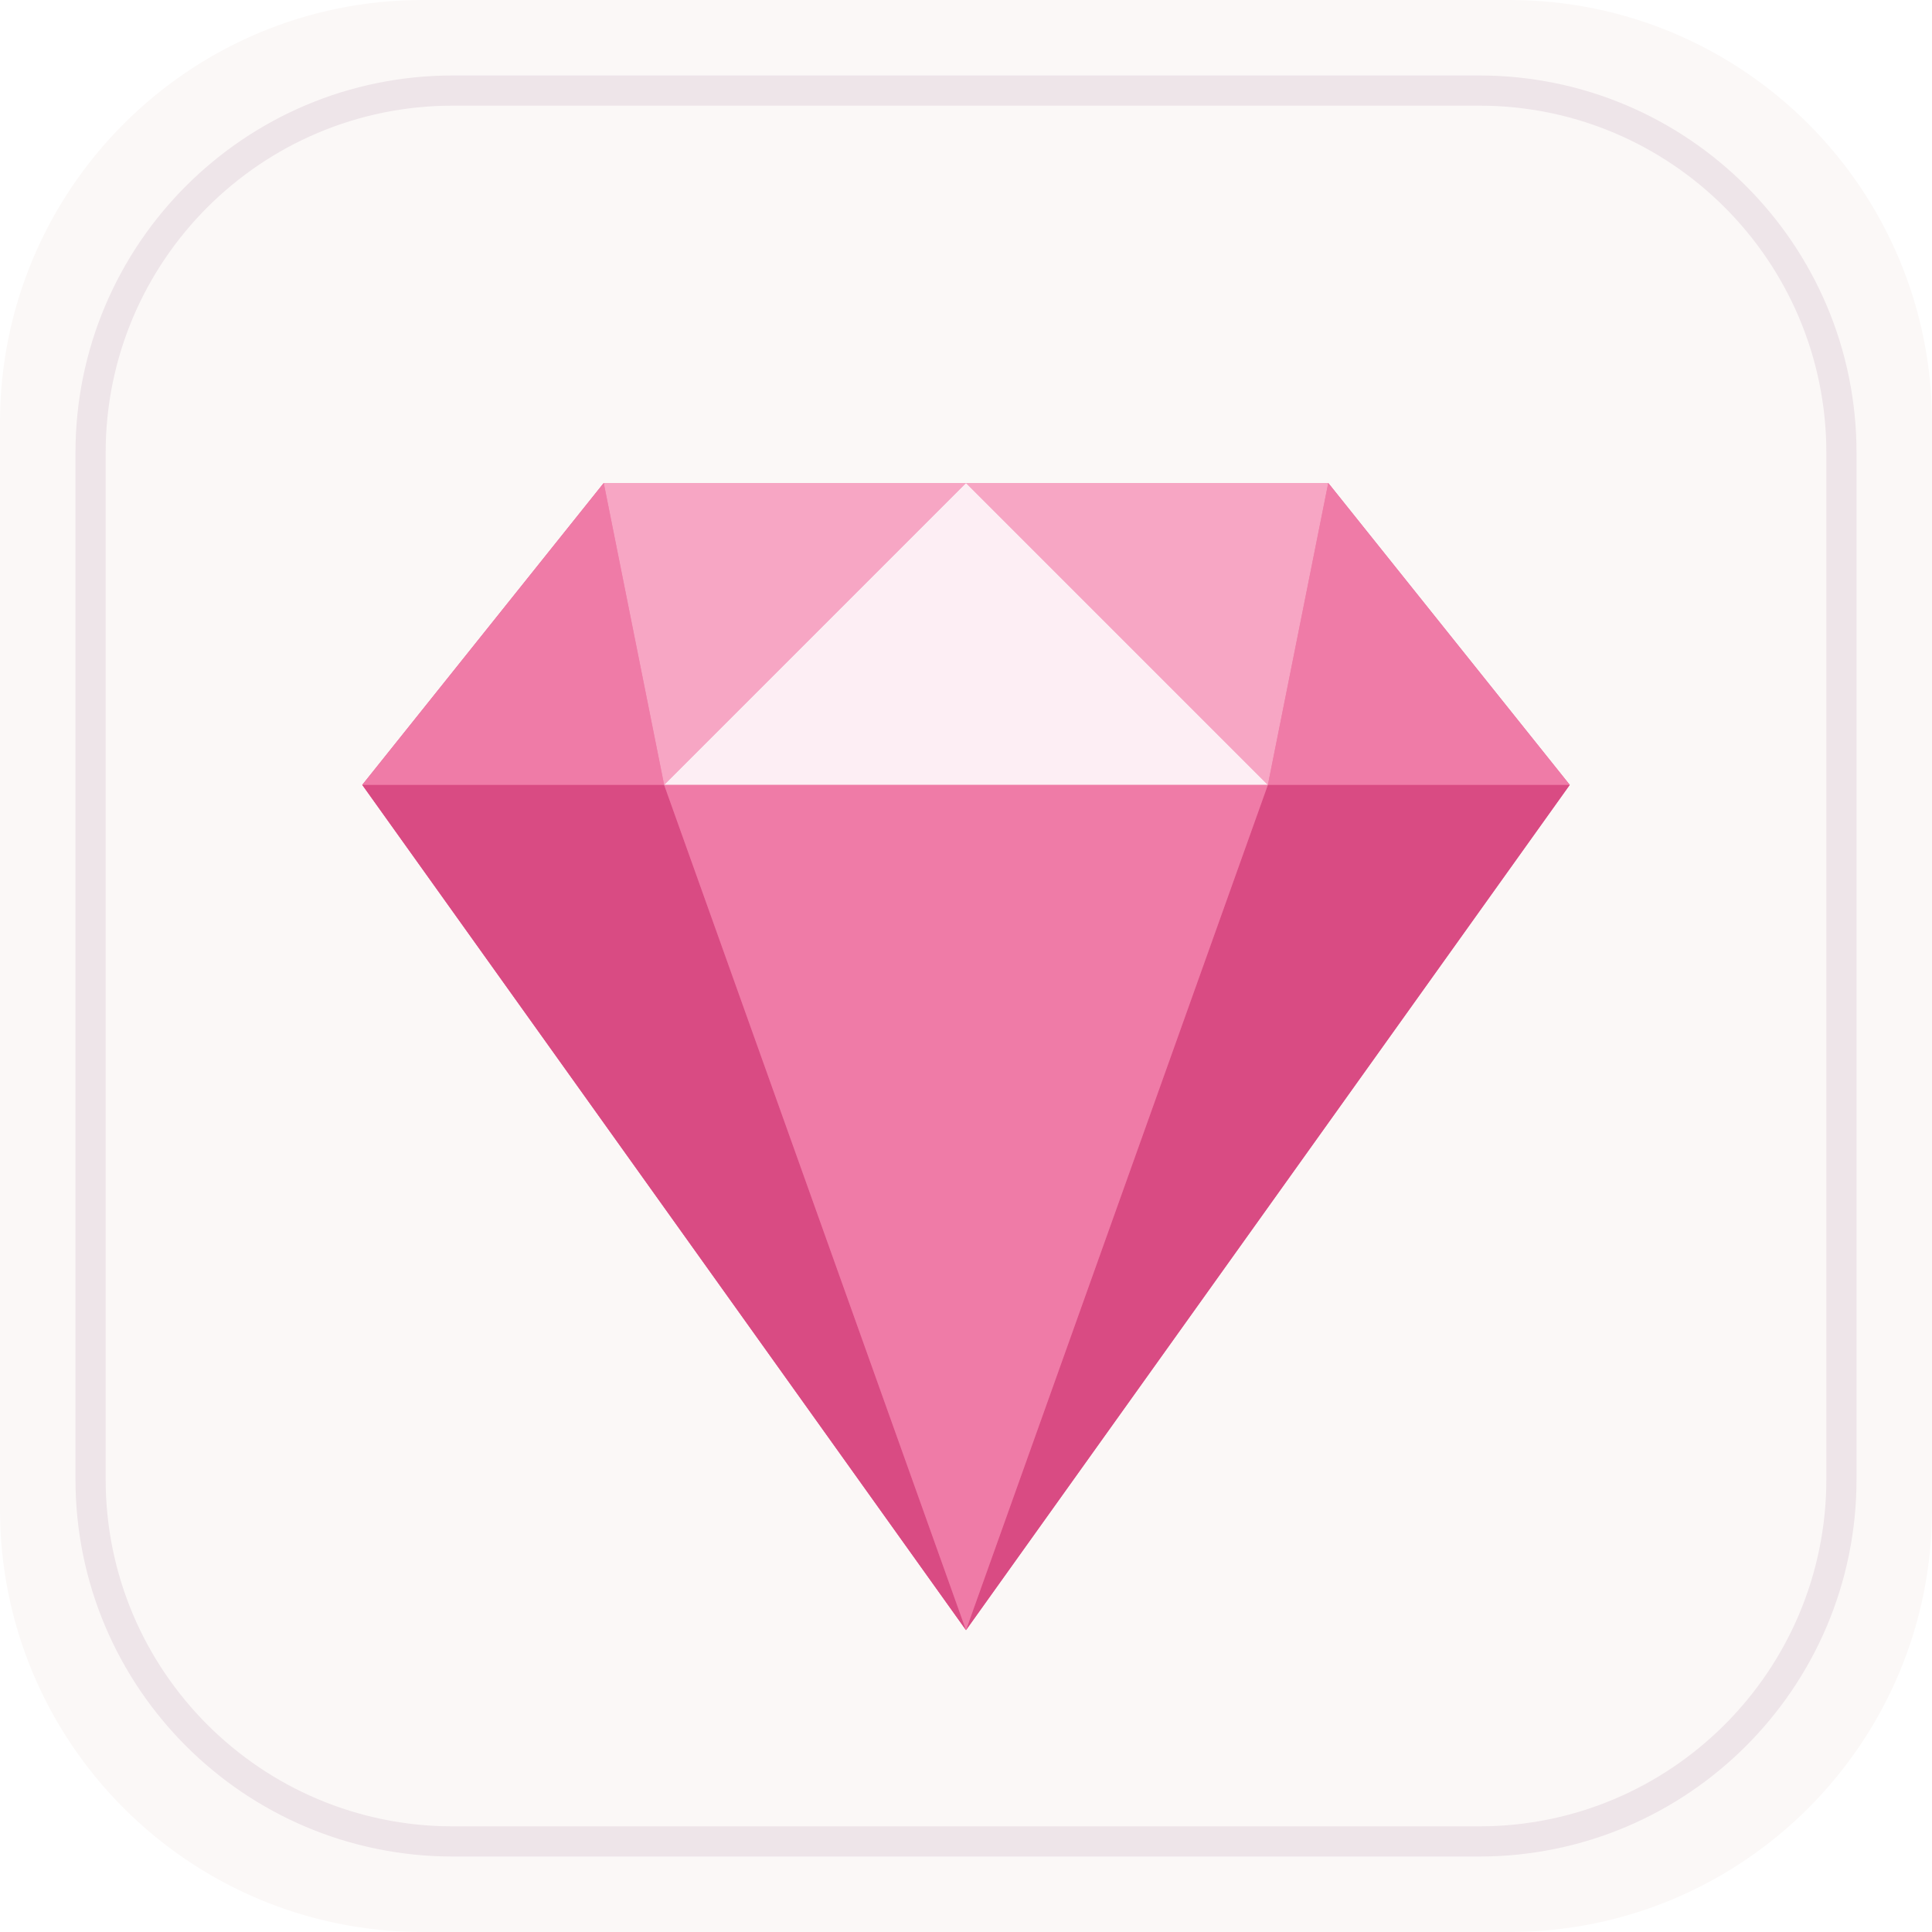
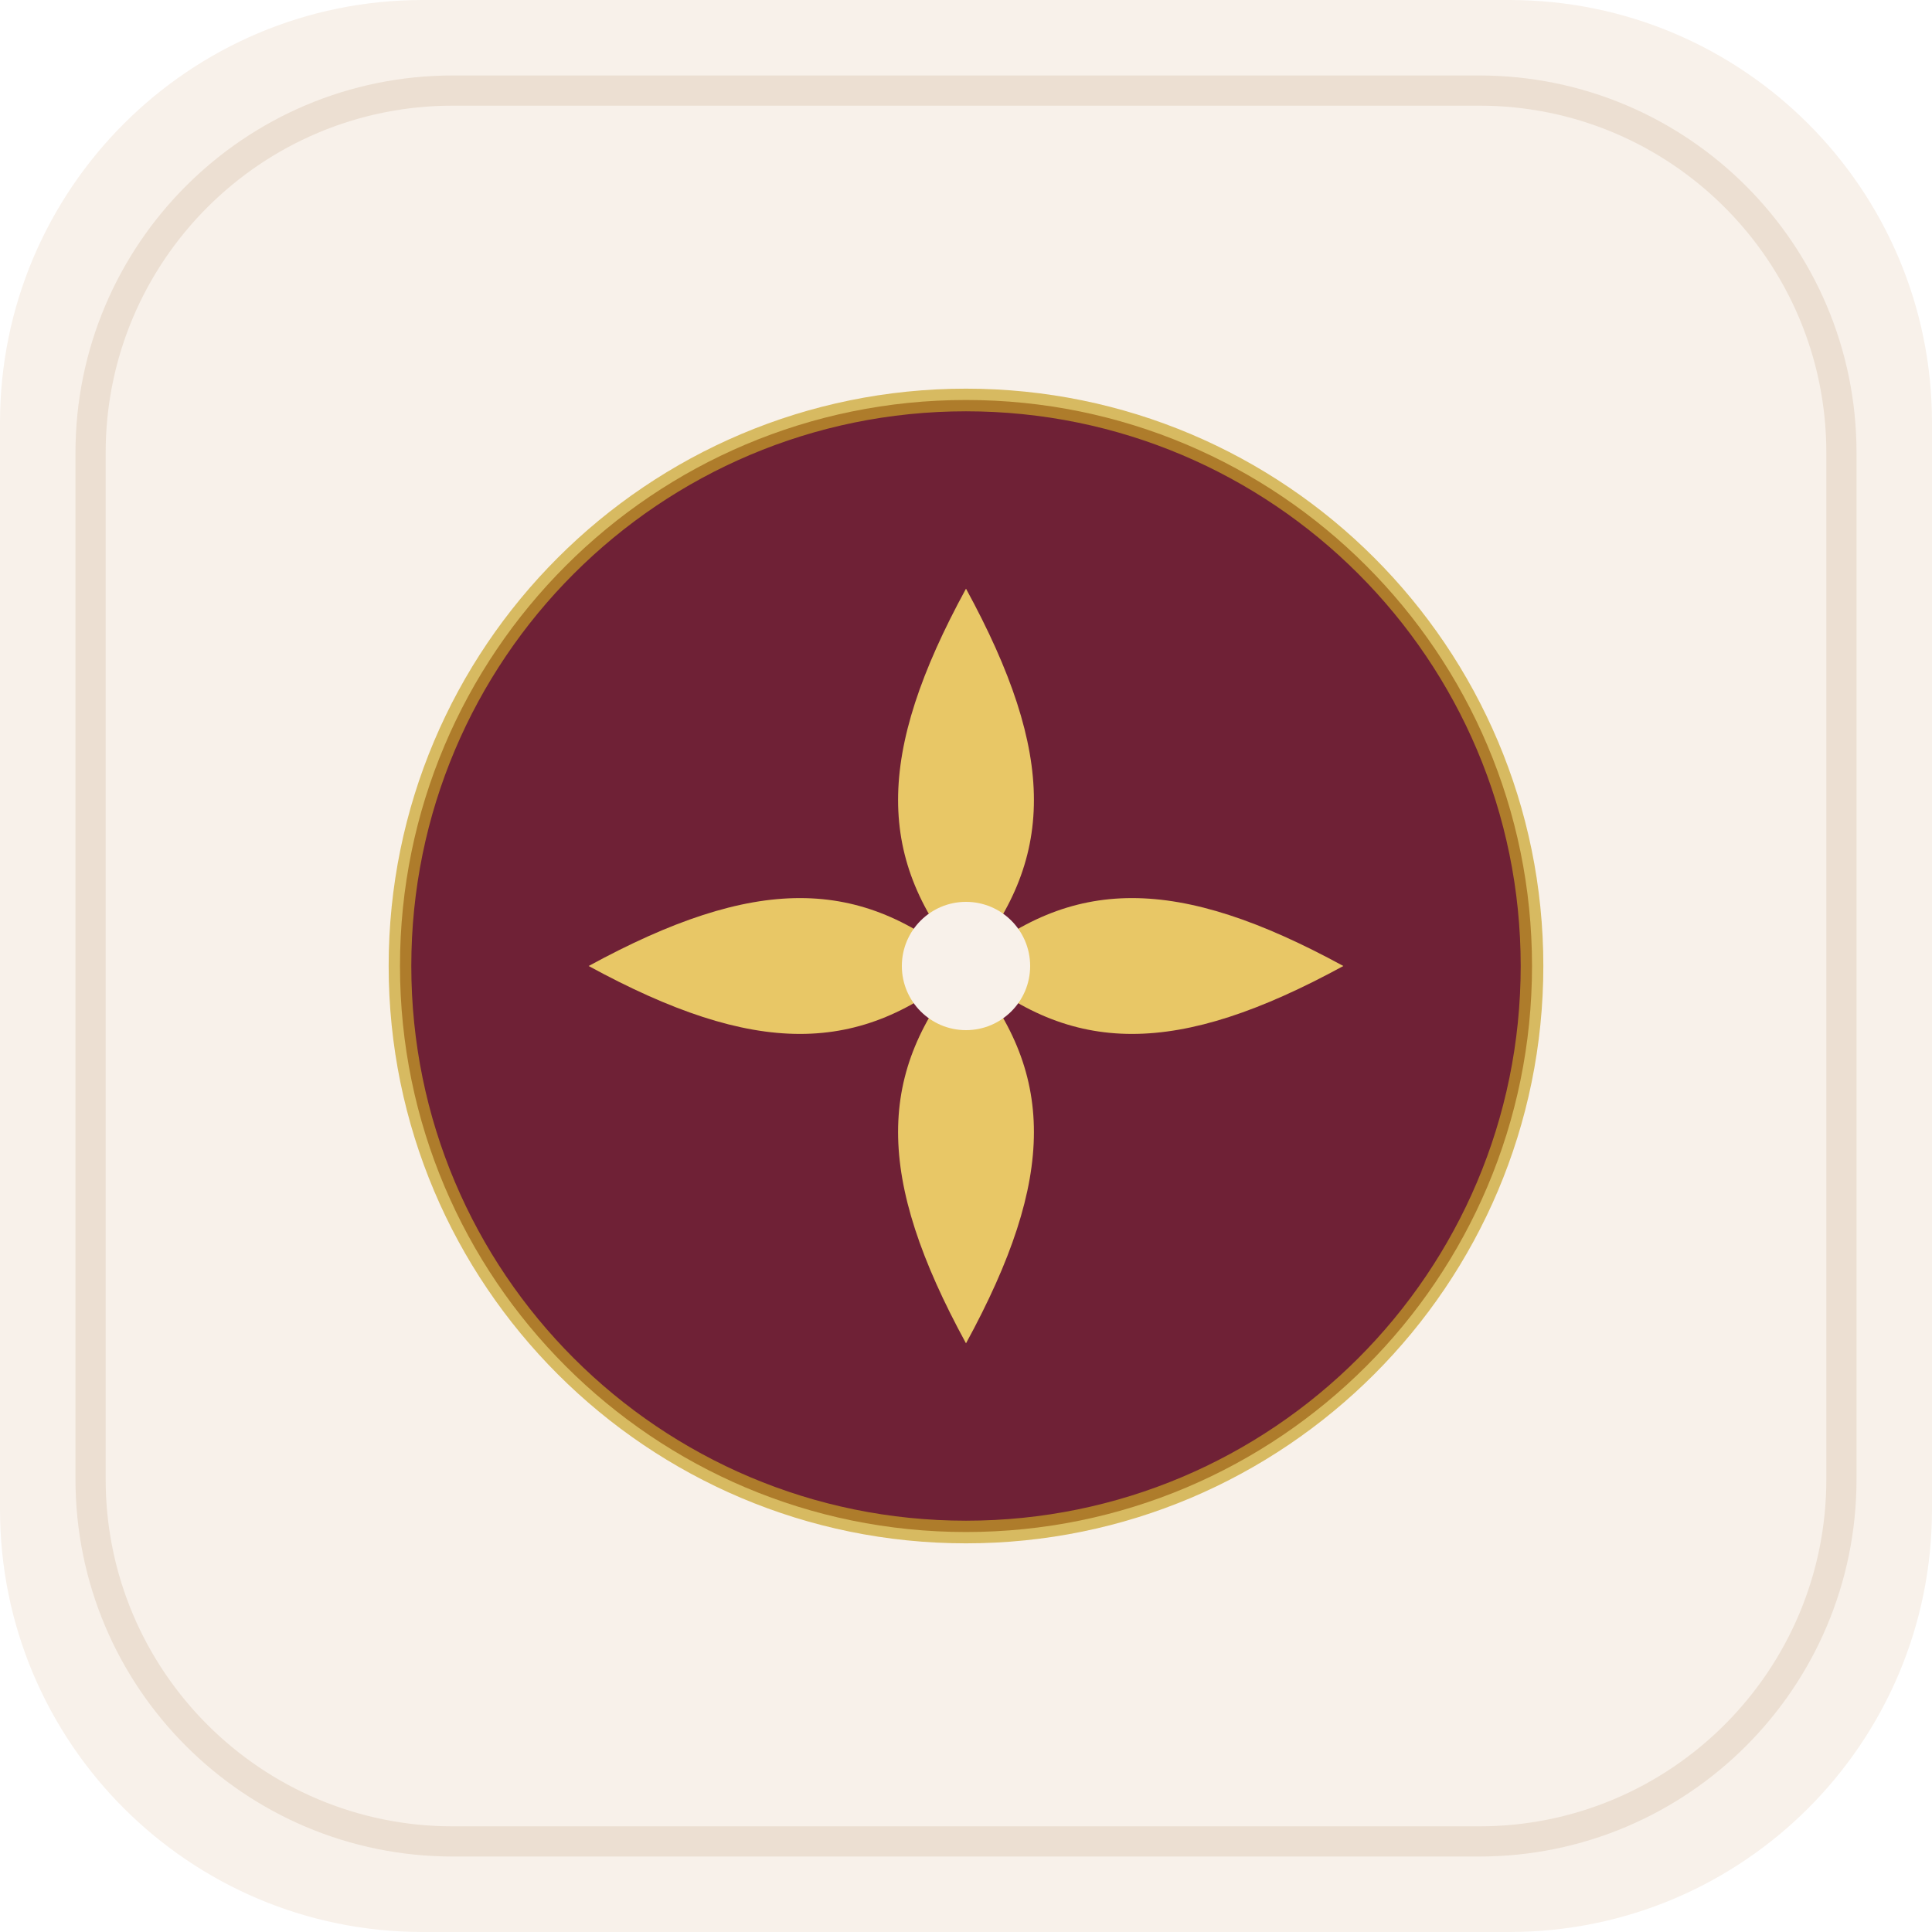
<svg xmlns="http://www.w3.org/2000/svg" viewBox="0 0 512 512">
-   <rect width="512" height="512" rx="112" fill="#fbf8f7" />
-   <rect x="24" y="24" width="464" height="464" rx="96" fill="none" stroke="#eee5e9" stroke-width="8" />
-   <g>
-     <polygon points="256,432 96,208 160,128 352,128 416,208" fill="#e8568f" />
-     <polygon points="256,432 96,208 176,208" fill="#d94b83" />
-     <polygon points="256,432 416,208 336,208" fill="#d94b83" />
-     <polygon points="176,208 256,432 336,208" fill="#ef7ba7" />
-     <polygon points="160,128 176,208 96,208" fill="#ef7ba7" />
-     <polygon points="352,128 416,208 336,208" fill="#ef7ba7" />
-     <polygon points="160,128 256,128 176,208" fill="#f7a6c4" />
-     <polygon points="256,128 352,128 336,208" fill="#f7a6c4" />
-     <polygon points="256,128 336,208 176,208" fill="#fdeef4" />
+   <rect width="512" height="512" rx="112" fill="#f8f1ea" />
+   <rect x="24" y="24" width="464" height="464" rx="96" fill="none" stroke="#ecdfd2" stroke-width="8" />
+   <circle cx="256" cy="256" r="150" fill="#6f2136" />
+   <circle cx="256" cy="256" r="150" fill="none" stroke="#c9a227" stroke-width="6" opacity=".7" />
+   <g fill="#e8c766">
+     <path d="M256 156 C280 200 280 228 256 256 C232 228 232 200 256 156 Z" />
+     <path d="M256 356 C280 312 280 284 256 256 C232 284 232 312 256 356 Z" />
+     <path d="M156 256 C200 232 228 232 256 256 C228 280 200 280 156 256 Z" />
+     <path d="M356 256 C312 232 284 232 256 256 C284 280 312 280 356 256 Z" />
  </g>
+   <circle cx="256" cy="256" r="17" fill="#f8f1ea" />
</svg>
